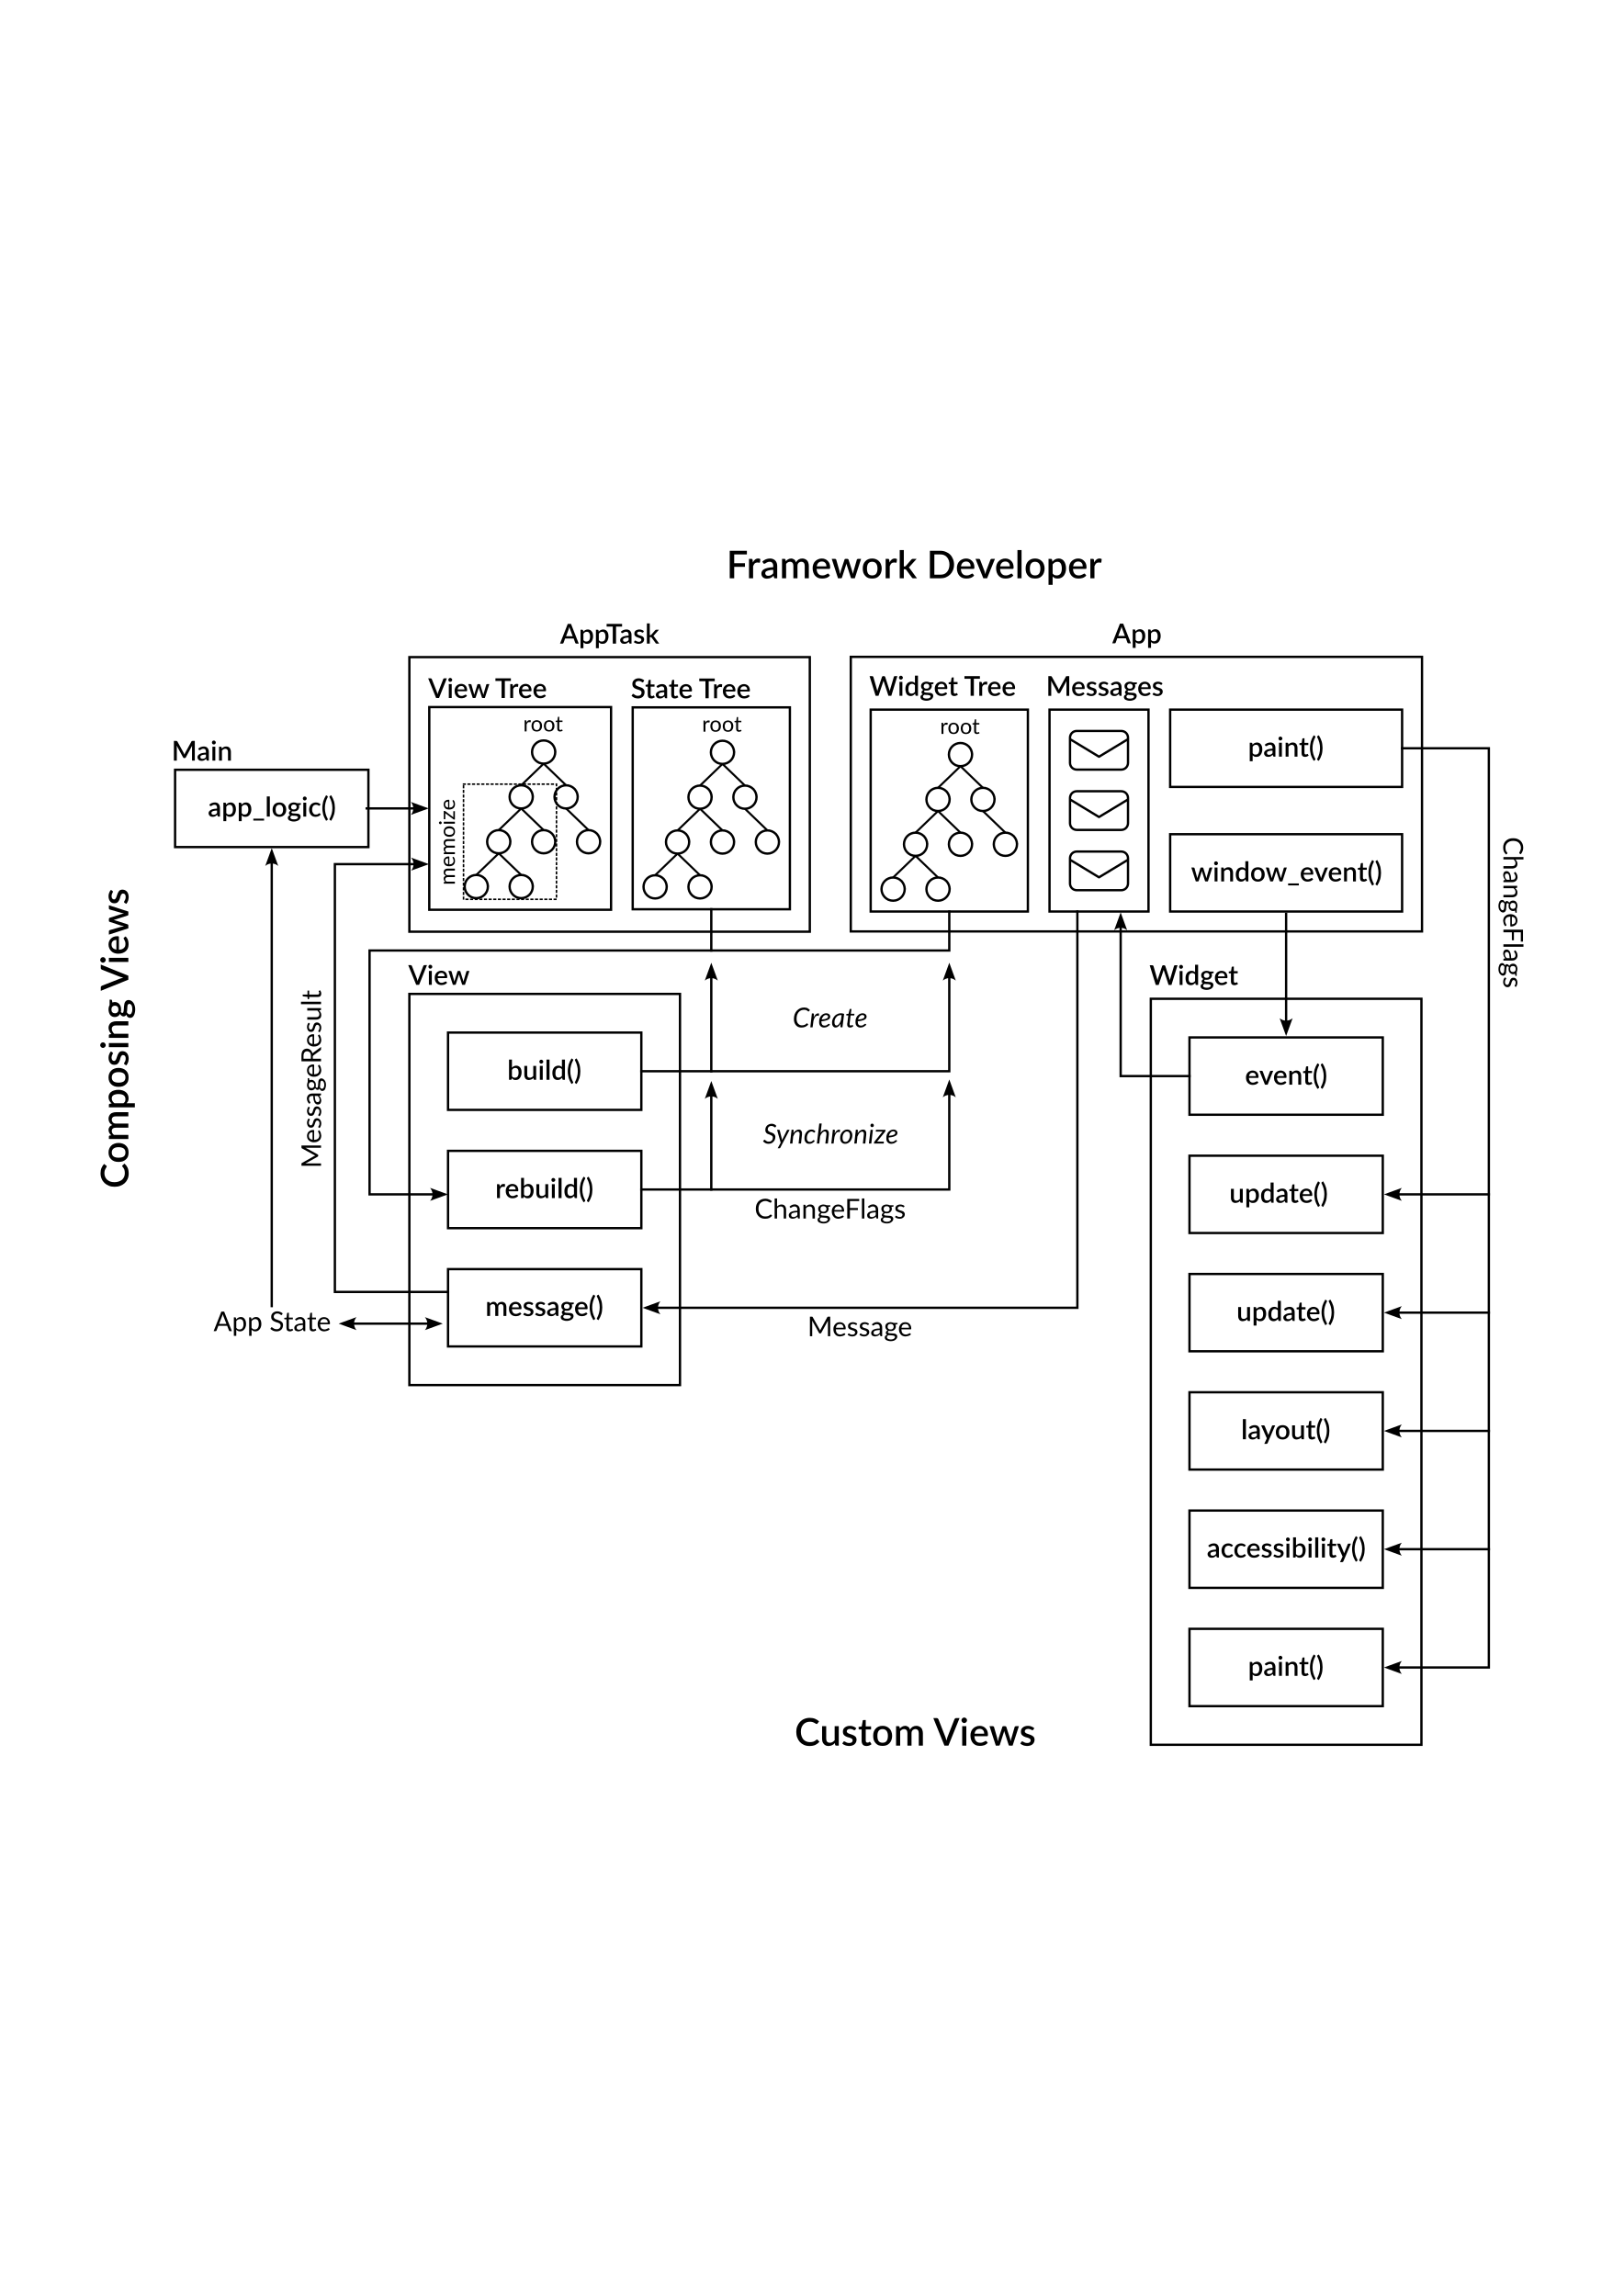
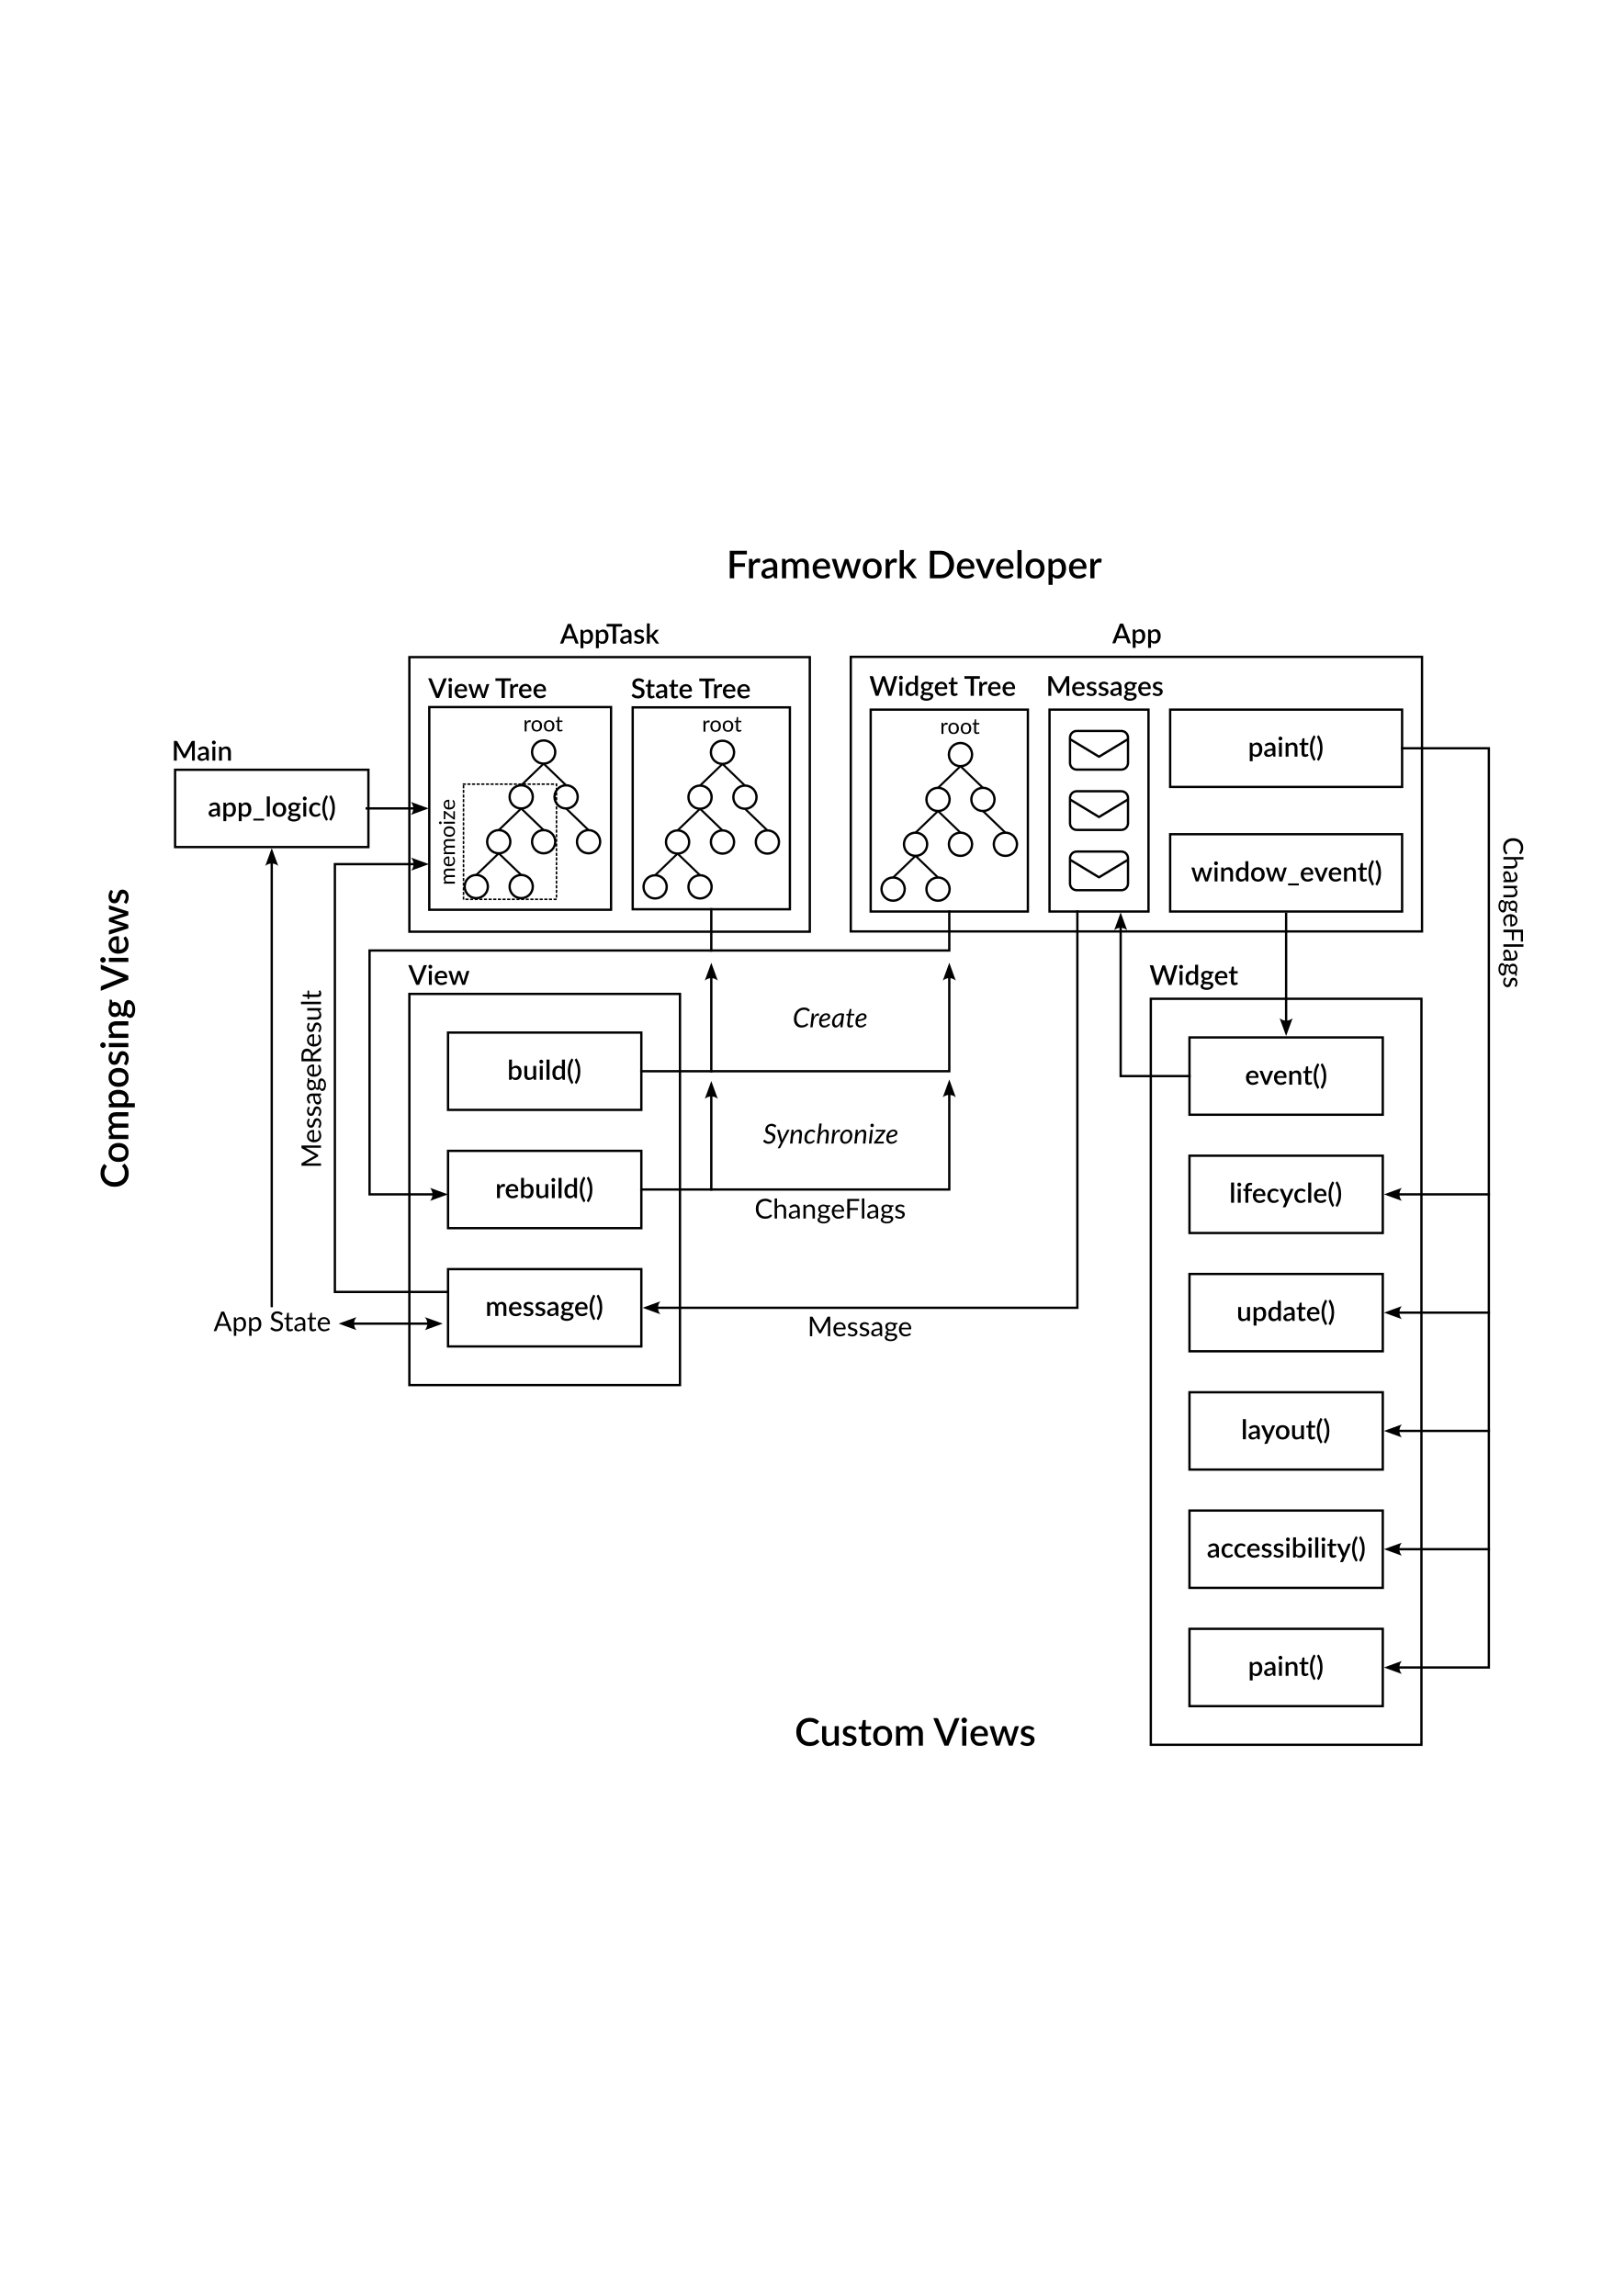
<svg xmlns="http://www.w3.org/2000/svg" style="background-color:white" width="210mm" height="297mm" viewBox="0 0 210 297" version="1.1" id="svg1">
  <defs id="defs1">
    <marker style="overflow:visible" id="marker96" refX="0" refY="0" orient="auto-start-reverse" markerWidth="1" markerHeight="1" viewBox="0 0 1 1" preserveAspectRatio="xMidYMid">
      <path transform="scale(0.7)" d="M -2,-4 9,0 -2,4 c 2,-2.33 2,-5.66 0,-8 z" style="fill:context-stroke;fill-rule:evenodd;stroke:none" id="path96" />
    </marker>
    <marker style="overflow:visible" id="ConcaveTriangle" refX="0" refY="0" orient="auto-start-reverse" markerWidth="1" markerHeight="1" viewBox="0 0 1 1" preserveAspectRatio="xMidYMid">
      <path transform="scale(0.7)" d="M -2,-4 9,0 -2,4 c 2,-2.33 2,-5.66 0,-8 z" style="fill:context-stroke;fill-rule:evenodd;stroke:none" id="path7" />
    </marker>
    <marker style="overflow:visible" id="ConcaveTriangle-4" refX="0" refY="0" orient="auto-start-reverse" markerWidth="1" markerHeight="1" viewBox="0 0 1 1" preserveAspectRatio="xMidYMid">
      <path transform="scale(0.7)" d="M -2,-4 9,0 -2,4 c 2,-2.33 2,-5.66 0,-8 z" style="fill:context-stroke;fill-rule:evenodd;stroke:none" id="path7-6" />
    </marker>
    <marker style="overflow:visible" id="ConcaveTriangle-2" refX="0" refY="0" orient="auto-start-reverse" markerWidth="1" markerHeight="1" viewBox="0 0 1 1" preserveAspectRatio="xMidYMid">
      <path transform="scale(0.7)" d="M -2,-4 9,0 -2,4 c 2,-2.33 2,-5.66 0,-8 z" style="fill:context-stroke;fill-rule:evenodd;stroke:none" id="path7-9" />
    </marker>
    <marker style="overflow:visible" id="ConcaveTriangle-6" refX="0" refY="0" orient="auto-start-reverse" markerWidth="1" markerHeight="1" viewBox="0 0 1 1" preserveAspectRatio="xMidYMid">
      <path transform="scale(0.7)" d="M -2,-4 9,0 -2,4 c 2,-2.33 2,-5.66 0,-8 z" style="fill:context-stroke;fill-rule:evenodd;stroke:none" id="path7-7" />
    </marker>
    <marker style="overflow:visible" id="ConcaveTriangle-9" refX="0" refY="0" orient="auto-start-reverse" markerWidth="1" markerHeight="1" viewBox="0 0 1 1" preserveAspectRatio="xMidYMid">
      <path transform="scale(0.7)" d="M -2,-4 9,0 -2,4 c 2,-2.33 2,-5.66 0,-8 z" style="fill:context-stroke;fill-rule:evenodd;stroke:none" id="path7-60" />
    </marker>
    <marker style="overflow:visible" id="ConcaveTriangle-9-4" refX="0" refY="0" orient="auto-start-reverse" markerWidth="1" markerHeight="1" viewBox="0 0 1 1" preserveAspectRatio="xMidYMid">
      <path transform="scale(0.7)" d="M -2,-4 9,0 -2,4 c 2,-2.33 2,-5.66 0,-8 z" style="fill:context-stroke;fill-rule:evenodd;stroke:none" id="path7-60-5" />
    </marker>
  </defs>
  <g id="layer1">
    <g id="g119" transform="translate(-5.238007,-14.02009)">
      <g id="g112" style="display:inline;opacity:1;mix-blend-mode:normal">
        <text xml:space="preserve" style="font-weight:600;font-size:4.939px;font-family:Lato;-inkscape-font-specification:'Lato Semi-Bold';fill:#000000;stroke:none;stroke-width:0.3;stroke-linecap:square;stroke-dashoffset:2.268" x="99.195" y="88.828" id="text10-0">
          <tspan id="tspan10-9" style="font-size:4.939px;stroke-width:0.3" x="99.195" y="88.828">Framework Developer</tspan>
        </text>
        <g id="g101">
          <g id="g74" transform="translate(-6.102748)">
            <text xml:space="preserve" style="font-style:normal;font-variant:normal;font-weight:600;font-stretch:normal;font-size:3.528px;font-family:Lato;-inkscape-font-specification:'Lato Semi-Bold';fill:#000000;stroke:none;stroke-width:0.2;stroke-linecap:square;stroke-dasharray:none;stroke-dashoffset:0" x="83.77" y="97.276" id="text59">
              <tspan id="tspan59" style="stroke-width:0.2" x="83.77" y="97.276">AppTask</tspan>
            </text>
            <g id="g70" transform="translate(37.49293,-30.51083)">
              <g id="g68" transform="translate(-1.94612,-11.82102)">
                <g id="g65">
                  <g id="g62" transform="translate(1.249929,1.249998)">
                    <circle style="fill:none;stroke:#000000;stroke-width:0.3;stroke-linecap:square;stroke-dasharray:0.794, 0.265;stroke-dashoffset:0" id="path34-3-3" cx="67.987" cy="152.42" r="1.5" />
                    <circle style="fill:none;stroke:#000000;stroke-width:0.3;stroke-linecap:square;stroke-dasharray:0.794, 0.265;stroke-dashoffset:0" id="path34-0-8-3" cx="73.795" cy="164.02" r="1.5" />
                    <circle style="fill:none;stroke:#000000;stroke-width:0.3;stroke-linecap:square;stroke-dasharray:0.794, 0.265;stroke-dashoffset:0" id="path34-2-2-0" cx="70.891" cy="158.22" r="1.5" />
                    <path style="fill:none;fill-rule:evenodd;stroke:#000000;stroke-width:0.265px;stroke-linecap:butt;stroke-linejoin:miter;stroke-opacity:1" d="m 67.987,153.92 -2.904,2.8" id="path37-60-6" />
                    <path style="fill:none;fill-rule:evenodd;stroke:#000000;stroke-width:0.265px;stroke-linecap:butt;stroke-linejoin:miter;stroke-opacity:1" d="m 67.987,153.92 2.904,2.8" id="path38-6-6" />
                    <g id="g44-5-1" transform="translate(-22.58424,85.94888)">
                      <circle style="fill:none;stroke:#000000;stroke-width:0.3;stroke-linecap:square;stroke-dasharray:0.794, 0.265;stroke-dashoffset:0" id="path34-1-1-1" cx="84.762" cy="78.071" r="1.5" />
                      <circle style="fill:none;stroke:#000000;stroke-width:0.3;stroke-linecap:square;stroke-dasharray:0.794, 0.265;stroke-dashoffset:0" id="path34-7-6-7" cx="90.571" cy="78.071" r="1.5" />
                    </g>
                    <circle style="fill:none;stroke:#000000;stroke-width:0.3;stroke-linecap:square;stroke-dasharray:0.794, 0.265;stroke-dashoffset:0" id="path34-73-3-1" cx="59.274" cy="169.82" r="1.5" />
                    <circle style="fill:none;stroke:#000000;stroke-width:0.3;stroke-linecap:square;stroke-dasharray:0.794, 0.265;stroke-dashoffset:0" id="path34-6-8-7" cx="65.083" cy="169.82" r="1.5" />
                    <circle style="fill:none;stroke:#000000;stroke-width:0.3;stroke-linecap:square;stroke-dasharray:0.794, 0.265;stroke-dashoffset:0" id="path34-9-2-1" cx="65.083" cy="158.22" r="1.5" />
                    <path style="fill:none;fill-rule:evenodd;stroke:#000000;stroke-width:0.265px;stroke-linecap:butt;stroke-linejoin:miter;stroke-opacity:1" d="m 65.083,159.72 -2.904,2.8" id="path39-3-6" />
                    <path style="fill:none;fill-rule:evenodd;stroke:#000000;stroke-width:0.265px;stroke-linecap:butt;stroke-linejoin:miter;stroke-opacity:1" d="m 65.083,159.72 2.904,2.8" id="path40-0-8" />
                    <path style="fill:none;fill-rule:evenodd;stroke:#000000;stroke-width:0.265px;stroke-linecap:butt;stroke-linejoin:miter;stroke-opacity:1" d="m 62.178,165.52 -2.904,2.8" id="path41-5-4" />
                    <path style="fill:none;fill-rule:evenodd;stroke:#000000;stroke-width:0.265px;stroke-linecap:butt;stroke-linejoin:miter;stroke-opacity:1" d="m 62.178,165.52 2.904,2.8" id="path42-5-9" />
                    <path style="fill:none;fill-rule:evenodd;stroke:#000000;stroke-width:0.265px;stroke-linecap:butt;stroke-linejoin:miter;stroke-opacity:1" d="m 70.891,159.72 2.904,2.8" id="path43-4-7" />
                    <text xml:space="preserve" style="font-style:normal;font-variant:normal;font-weight:normal;font-stretch:normal;font-size:2.822px;font-family:Lato;-inkscape-font-specification:Lato;fill:#000000;stroke:none;stroke-width:0.3;stroke-linecap:square;stroke-dasharray:0.794, 0.265;stroke-dashoffset:0" x="65.328" y="149.748" id="text43-4-3">
                      <tspan id="tspan43-4-0" style="font-size:2.822px;fill:#000000;stroke:none;stroke-width:0.3" x="65.328" y="149.748">root</tspan>
                    </text>
                  </g>
                  <rect style="fill:none;stroke:#000000;stroke-width:0.3;stroke-linecap:square;stroke-dasharray:none;stroke-dashoffset:0" id="rect64" width="20.33" height="26.116" x="57.624" y="147.854" />
                </g>
                <text xml:space="preserve" style="font-style:normal;font-variant:normal;font-weight:600;font-stretch:normal;font-size:3.528px;font-family:Lato;-inkscape-font-specification:'Lato Semi-Bold';fill:#000000;stroke:none;stroke-width:0.3;stroke-linecap:square;stroke-dasharray:none;stroke-dashoffset:0" x="57.377" y="146.675" id="text66">
                  <tspan id="tspan66" style="stroke-width:0.3" x="57.377" y="146.675">State Tree</tspan>
                </text>
              </g>
              <g id="g67">
                <g id="g64">
                  <g id="g45-4" transform="translate(-46.41038,75.34078)">
                    <circle style="fill:none;stroke:#000000;stroke-width:0.3;stroke-linecap:square;stroke-dasharray:0.794, 0.265;stroke-dashoffset:0" id="path34-3" cx="90.571" cy="66.471" r="1.5" />
                    <circle style="fill:none;stroke:#000000;stroke-width:0.3;stroke-linecap:square;stroke-dasharray:0.794, 0.265;stroke-dashoffset:0" id="path34-0-8" cx="96.38" cy="78.071" r="1.5" />
                    <circle style="fill:none;stroke:#000000;stroke-width:0.3;stroke-linecap:square;stroke-dasharray:0.794, 0.265;stroke-dashoffset:0" id="path34-2-2" cx="93.475" cy="72.271" r="1.5" />
                    <path style="fill:none;fill-rule:evenodd;stroke:#000000;stroke-width:0.265px;stroke-linecap:butt;stroke-linejoin:miter;stroke-opacity:1" d="m 90.571,67.971 -2.904,2.8" id="path37-60" />
                    <path style="fill:none;fill-rule:evenodd;stroke:#000000;stroke-width:0.265px;stroke-linecap:butt;stroke-linejoin:miter;stroke-opacity:1" d="m 90.571,67.971 2.904,2.8" id="path38-6" />
                    <g id="g44-5">
                      <circle style="fill:none;stroke:#000000;stroke-width:0.3;stroke-linecap:square;stroke-dasharray:0.794, 0.265;stroke-dashoffset:0" id="path34-1-1" cx="84.762" cy="78.071" r="1.5" />
                      <circle style="fill:none;stroke:#000000;stroke-width:0.3;stroke-linecap:square;stroke-dasharray:0.794, 0.265;stroke-dashoffset:0" id="path34-7-6" cx="90.571" cy="78.071" r="1.5" />
                    </g>
                    <circle style="fill:none;stroke:#000000;stroke-width:0.3;stroke-linecap:square;stroke-dasharray:0.794, 0.265;stroke-dashoffset:0" id="path34-73-3" cx="81.858" cy="83.871" r="1.5" />
                    <circle style="fill:none;stroke:#000000;stroke-width:0.3;stroke-linecap:square;stroke-dasharray:0.794, 0.265;stroke-dashoffset:0" id="path34-6-8" cx="87.667" cy="83.871" r="1.5" />
                    <circle style="fill:none;stroke:#000000;stroke-width:0.3;stroke-linecap:square;stroke-dasharray:0.794, 0.265;stroke-dashoffset:0" id="path34-9-2" cx="87.667" cy="72.271" r="1.5" />
                    <path style="fill:none;fill-rule:evenodd;stroke:#000000;stroke-width:0.265px;stroke-linecap:butt;stroke-linejoin:miter;stroke-opacity:1" d="m 87.667,73.771 -2.904,2.8" id="path39-3" />
                    <path style="fill:none;fill-rule:evenodd;stroke:#000000;stroke-width:0.265px;stroke-linecap:butt;stroke-linejoin:miter;stroke-opacity:1" d="m 87.667,73.771 2.904,2.8" id="path40-0" />
                    <path style="fill:none;fill-rule:evenodd;stroke:#000000;stroke-width:0.265px;stroke-linecap:butt;stroke-linejoin:miter;stroke-opacity:1" d="m 84.762,79.571 -2.904,2.8" id="path41-5" />
                    <path style="fill:none;fill-rule:evenodd;stroke:#000000;stroke-width:0.265px;stroke-linecap:butt;stroke-linejoin:miter;stroke-opacity:1" d="m 84.762,79.571 2.904,2.8" id="path42-5" />
                    <path style="fill:none;fill-rule:evenodd;stroke:#000000;stroke-width:0.265px;stroke-linecap:butt;stroke-linejoin:miter;stroke-opacity:1" d="m 93.475,73.771 2.904,2.8" id="path43-4" />
                    <text xml:space="preserve" style="font-style:normal;font-variant:normal;font-weight:normal;font-stretch:normal;font-size:2.822px;font-family:Lato;-inkscape-font-specification:Lato;fill:#000000;stroke:none;stroke-width:0.3;stroke-linecap:square;stroke-dasharray:0.794, 0.265;stroke-dashoffset:0" x="87.912" y="63.799" id="text43-4">
                      <tspan id="tspan43-4" style="font-size:2.822px;fill:#000000;stroke:none;stroke-width:0.3" x="87.912" y="63.799">root</tspan>
                    </text>
                    <text xml:space="preserve" style="font-style:normal;font-variant:normal;font-weight:normal;font-stretch:normal;font-size:2.822px;font-family:Lato;-inkscape-font-specification:Lato;fill:#000000;stroke:none;stroke-width:0.3;stroke-linecap:square;stroke-dasharray:0.794, 0.265;stroke-dashoffset:0" x="-83.691" y="79.088" id="text44-0" transform="rotate(-90)">
                      <tspan id="tspan44-4" style="font-size:2.822px;stroke-width:0.3" x="-83.691" y="79.088">memoize</tspan>
                    </text>
                    <rect style="fill:none;stroke:#000000;stroke-width:0.2;stroke-linecap:square;stroke-dasharray:0.2, 0.4;stroke-dashoffset:0" id="rect44-2" width="12.022" height="14.9" x="80.208" y="70.621" />
                  </g>
                  <rect style="fill:none;stroke:#000000;stroke-width:0.3;stroke-linecap:square;stroke-dasharray:none;stroke-dashoffset:0" id="rect63" width="23.509" height="26.216" x="29.369" y="135.996" />
                </g>
                <text xml:space="preserve" style="font-style:normal;font-variant:normal;font-weight:600;font-stretch:normal;font-size:3.528px;font-family:Lato;-inkscape-font-specification:'Lato Semi-Bold';fill:#000000;stroke:none;stroke-width:0.3;stroke-linecap:square;stroke-dasharray:none;stroke-dashoffset:0" x="29.224" y="134.819" id="text67">
                  <tspan id="tspan67" style="stroke-width:0.3" x="29.224" y="134.819">View Tree</tspan>
                </text>
              </g>
            </g>
            <rect style="fill:none;stroke:#000000;stroke-width:0.3;stroke-linecap:square;stroke-dasharray:none;stroke-dashoffset:0" id="rect74" width="51.789" height="35.517" x="64.287" y="99.023" />
          </g>
          <g id="g84" transform="translate(-6.103239,-0.03500304)">
            <g id="g83">
              <text xml:space="preserve" style="font-weight:600;font-size:3.528px;font-family:Lato;-inkscape-font-specification:'Lato Semi-Bold';fill:#000000;stroke:none;stroke-width:0.3;stroke-linecap:square;stroke-dashoffset:2.268" x="155.188" y="97.275" id="text14">
                <tspan id="tspan14" style="stroke-width:0.3" x="155.188" y="97.275">App</tspan>
              </text>
              <rect style="fill:none;stroke:#000000;stroke-width:0.3;stroke-linecap:square;stroke-dasharray:none;stroke-dashoffset:0" id="rect75" width="73.88" height="35.517" x="121.376" y="99.023" />
            </g>
            <g id="g82">
              <g id="g79" transform="translate(15.60034)">
                <g id="g14-8" transform="translate(102.2273,41.75013)">
                  <rect style="fill:none;stroke:#000000;stroke-width:0.3;stroke-linecap:square;stroke-dashoffset:2.268" id="rect1-4" width="30" height="10" x="44.854" y="64.099" />
                  <text xml:space="preserve" style="font-weight:600;font-size:3.528px;font-family:Lato;-inkscape-font-specification:'Lato Semi-Bold';fill:#000000;stroke:none;stroke-width:0.3;stroke-linecap:square;stroke-dashoffset:2.268" x="54.914" y="70.178" id="text1-9">
                    <tspan id="tspan1-8" style="font-size:3.528px;fill:#000000;stroke:none;stroke-width:0.3" x="54.914" y="70.178">paint()</tspan>
                  </text>
                </g>
                <g id="g14-6" transform="translate(102.2273,57.86613)">
                  <rect style="fill:none;stroke:#000000;stroke-width:0.3;stroke-linecap:square;stroke-dashoffset:2.268" id="rect1-6" width="30" height="10" x="44.854" y="64.099" />
                  <text xml:space="preserve" style="font-weight:600;font-size:3.528px;font-family:Lato;-inkscape-font-specification:'Lato Semi-Bold';fill:#000000;stroke:none;stroke-width:0.3;stroke-linecap:square;stroke-dashoffset:2.268" x="47.545" y="70.207" id="text1-6">
                    <tspan id="tspan1-5" style="font-size:3.528px;fill:#000000;stroke:none;stroke-width:0.3" x="47.545" y="70.207">window_event()</tspan>
                  </text>
                </g>
              </g>
              <g id="g69" transform="translate(64.79909,-80.83203)">
                <g id="g65-6" transform="translate(1.528212,38.82737)">
                  <g id="g62-1" transform="translate(1.249929,1.249998)">
                    <circle style="fill:none;stroke:#000000;stroke-width:0.3;stroke-linecap:square;stroke-dasharray:0.794, 0.265;stroke-dashoffset:0" id="path34-3-3-7" cx="67.987" cy="152.42" r="1.5" />
                    <circle style="fill:none;stroke:#000000;stroke-width:0.3;stroke-linecap:square;stroke-dasharray:0.794, 0.265;stroke-dashoffset:0" id="path34-0-8-3-5" cx="73.795" cy="164.02" r="1.5" />
                    <circle style="fill:none;stroke:#000000;stroke-width:0.3;stroke-linecap:square;stroke-dasharray:0.794, 0.265;stroke-dashoffset:0" id="path34-2-2-0-1" cx="70.891" cy="158.22" r="1.5" />
                    <path style="fill:none;fill-rule:evenodd;stroke:#000000;stroke-width:0.265px;stroke-linecap:butt;stroke-linejoin:miter;stroke-opacity:1" d="m 67.987,153.92 -2.904,2.8" id="path37-60-6-6" />
                    <path style="fill:none;fill-rule:evenodd;stroke:#000000;stroke-width:0.265px;stroke-linecap:butt;stroke-linejoin:miter;stroke-opacity:1" d="m 67.987,153.92 2.904,2.8" id="path38-6-6-8" />
                    <g id="g44-5-1-4" transform="translate(-22.58424,85.94888)">
                      <circle style="fill:none;stroke:#000000;stroke-width:0.3;stroke-linecap:square;stroke-dasharray:0.794, 0.265;stroke-dashoffset:0" id="path34-1-1-1-0" cx="84.762" cy="78.071" r="1.5" />
                      <circle style="fill:none;stroke:#000000;stroke-width:0.3;stroke-linecap:square;stroke-dasharray:0.794, 0.265;stroke-dashoffset:0" id="path34-7-6-7-8" cx="90.571" cy="78.071" r="1.5" />
                    </g>
                    <circle style="fill:none;stroke:#000000;stroke-width:0.3;stroke-linecap:square;stroke-dasharray:0.794, 0.265;stroke-dashoffset:0" id="path34-73-3-1-5" cx="59.274" cy="169.82" r="1.5" />
                    <circle style="fill:none;stroke:#000000;stroke-width:0.3;stroke-linecap:square;stroke-dasharray:0.794, 0.265;stroke-dashoffset:0" id="path34-6-8-7-8" cx="65.083" cy="169.82" r="1.5" />
                    <circle style="fill:none;stroke:#000000;stroke-width:0.3;stroke-linecap:square;stroke-dasharray:0.794, 0.265;stroke-dashoffset:0" id="path34-9-2-1-2" cx="65.083" cy="158.22" r="1.5" />
                    <path style="fill:none;fill-rule:evenodd;stroke:#000000;stroke-width:0.265px;stroke-linecap:butt;stroke-linejoin:miter;stroke-opacity:1" d="m 65.083,159.72 -2.904,2.8" id="path39-3-6-6" />
                    <path style="fill:none;fill-rule:evenodd;stroke:#000000;stroke-width:0.265px;stroke-linecap:butt;stroke-linejoin:miter;stroke-opacity:1" d="m 65.083,159.72 2.904,2.8" id="path40-0-8-5" />
                    <path style="fill:none;fill-rule:evenodd;stroke:#000000;stroke-width:0.265px;stroke-linecap:butt;stroke-linejoin:miter;stroke-opacity:1" d="m 62.178,165.52 -2.904,2.8" id="path41-5-4-5" />
                    <path style="fill:none;fill-rule:evenodd;stroke:#000000;stroke-width:0.265px;stroke-linecap:butt;stroke-linejoin:miter;stroke-opacity:1" d="m 62.178,165.52 2.904,2.8" id="path42-5-9-8" />
                    <path style="fill:none;fill-rule:evenodd;stroke:#000000;stroke-width:0.265px;stroke-linecap:butt;stroke-linejoin:miter;stroke-opacity:1" d="m 70.891,159.72 2.904,2.8" id="path43-4-7-0" />
                    <text xml:space="preserve" style="font-style:normal;font-variant:normal;font-weight:normal;font-stretch:normal;font-size:2.822px;font-family:Lato;-inkscape-font-specification:Lato;fill:#000000;stroke:none;stroke-width:0.3;stroke-linecap:square;stroke-dasharray:0.794, 0.265;stroke-dashoffset:0" x="65.328" y="149.748" id="text43-4-3-5">
                      <tspan id="tspan43-4-0-1" style="font-size:2.822px;fill:#000000;stroke:none;stroke-width:0.3" x="65.328" y="149.748">root</tspan>
                    </text>
                  </g>
                  <rect style="fill:none;stroke:#000000;stroke-width:0.3;stroke-linecap:square;stroke-dasharray:none;stroke-dashoffset:0" id="rect64-9" width="20.33" height="26.116" x="57.624" y="147.854" />
                </g>
                <text xml:space="preserve" style="font-style:normal;font-variant:normal;font-weight:600;font-stretch:normal;font-size:3.528px;font-family:Lato;-inkscape-font-specification:'Lato Semi-Bold';fill:#000000;stroke:none;stroke-width:0.3;stroke-linecap:square;stroke-dasharray:none;stroke-dashoffset:0" x="58.962" y="184.891" id="text65">
                  <tspan id="tspan65" style="fill:#000000;stroke:none;stroke-width:0.3" x="58.962" y="184.891">Widget Tree</tspan>
                </text>
              </g>
              <g id="g81">
                <g id="g80" transform="translate(2.499996)">
                  <g id="g78" transform="translate(46.27493,65.84763)">
                    <path id="path77" style="fill:none;stroke:#000000;stroke-width:0.3;stroke-linecap:round;stroke-linejoin:round;stroke-dasharray:none;stroke-dashoffset:0" d="m 108.344,43.888 -3.638,2.204 -3.638,-2.204 m 0.756,-1.128 h 5.763 c 0.481,0 0.869,0.387 0.869,0.869 v 3.263 c 0,0.481 -0.387,0.869 -0.869,0.869 h -5.763 c -0.481,0 -0.869,-0.387 -0.869,-0.869 v -3.263 c 0,-0.481 0.387,-0.869 0.869,-0.869 z" />
                    <path id="path77-8" style="fill:none;stroke:#000000;stroke-width:0.3;stroke-linecap:round;stroke-linejoin:round;stroke-dasharray:none;stroke-dashoffset:0" d="m 108.344,51.688 -3.638,2.204 -3.638,-2.204 m 0.756,-1.128 h 5.763 c 0.481,0 0.869,0.387 0.869,0.869 v 3.263 c 0,0.481 -0.387,0.869 -0.869,0.869 h -5.763 c -0.481,0 -0.869,-0.387 -0.869,-0.869 v -3.263 c 0,-0.481 0.387,-0.869 0.869,-0.869 z" />
                    <path id="path77-7" style="fill:none;stroke:#000000;stroke-width:0.3;stroke-linecap:round;stroke-linejoin:round;stroke-dasharray:none;stroke-dashoffset:0" d="m 108.344,59.488 -3.638,2.204 -3.638,-2.204 m 0.756,-1.128 h 5.763 c 0.481,0 0.869,0.387 0.869,0.869 v 3.263 c 0,0.481 -0.387,0.869 -0.869,0.869 h -5.763 c -0.481,0 -0.869,-0.387 -0.869,-0.869 v -3.263 c 0,-0.481 0.387,-0.869 0.869,-0.869 z" />
                  </g>
                  <rect style="fill:none;stroke:#000000;stroke-width:0.3;stroke-linecap:square;stroke-linejoin:miter;stroke-dasharray:none;stroke-dashoffset:0" id="rect78" width="12.8" height="26.116" x="144.581" y="105.849" ry="0" />
                </g>
                <text xml:space="preserve" style="font-style:normal;font-variant:normal;font-weight:600;font-stretch:normal;font-size:3.528px;font-family:Lato;-inkscape-font-specification:'Lato Semi-Bold';fill:#000000;stroke:none;stroke-width:0.3;stroke-linecap:square;stroke-linejoin:miter;stroke-dasharray:none;stroke-dashoffset:0" x="146.63" y="104.059" id="text80">
                  <tspan id="tspan80" style="fill:#000000;stroke:none;stroke-width:0.3" x="146.63" y="104.059">Messages</tspan>
                </text>
              </g>
            </g>
          </g>
        </g>
      </g>
      <g id="g115" style="opacity:1">
        <g id="g114">
          <g id="g61" transform="translate(53.42065,22.90413)">
            <text xml:space="preserve" style="font-weight:600;font-size:3.528px;font-family:Lato;-inkscape-font-specification:'Lato Semi-Bold';fill:#000000;stroke:none;stroke-width:0.3;stroke-linecap:square;stroke-dashoffset:2.268" x="100.467" y="118.523" id="text13">
              <tspan id="tspan13" style="stroke-width:0.3" x="100.467" y="118.523">Widget</tspan>
            </text>
            <g id="g60">
              <g id="g59">
                <g id="g56" transform="translate(28.77812,-6.599446)">
                  <rect style="fill:none;stroke:#000000;stroke-width:0.3;stroke-linecap:square;stroke-dashoffset:2.268" id="rect1-3-0-3" width="25" height="10" x="76.879" y="131.912" />
                  <text xml:space="preserve" style="font-style:normal;font-variant:normal;font-weight:600;font-stretch:normal;font-size:3.528px;font-family:Lato;-inkscape-font-specification:'Lato Semi-Bold';fill:#000000;stroke:none;stroke-width:0.2;stroke-linecap:square;stroke-dasharray:none;stroke-dashoffset:0" x="84.061" y="138.02" id="text46">
                    <tspan id="tspan46" style="font-style:normal;font-variant:normal;font-weight:600;font-stretch:normal;font-size:3.528px;font-family:Lato;-inkscape-font-specification:'Lato Semi-Bold';fill:#000000;stroke:none;stroke-width:0.2" x="84.061" y="138.02">event()</tspan>
                  </text>
                </g>
                <g id="g57" transform="translate(16.3427,6.802632)">
                  <rect style="fill:none;stroke:#000000;stroke-width:0.3;stroke-linecap:square;stroke-dashoffset:2.268" id="rect1-3-0-3-9" width="25" height="10" x="89.315" y="149.11" />
                  <text xml:space="preserve" style="font-style:normal;font-variant:normal;font-weight:600;font-stretch:normal;font-size:3.528px;font-family:Lato;-inkscape-font-specification:'Lato Semi-Bold';fill:#000000;stroke:none;stroke-width:0.2;stroke-linecap:square;stroke-dasharray:none;stroke-dashoffset:0" x="95.395" y="155.189" id="text47">
                    <tspan id="tspan47" style="font-style:normal;font-variant:normal;font-weight:600;font-stretch:normal;font-size:3.528px;font-family:Lato;-inkscape-font-specification:'Lato Semi-Bold';stroke-width:0.2" x="95.395" y="155.189">update()</tspan>
                  </text>
                </g>
                <g id="g55" transform="translate(24.01562,61.69847)">
                  <rect style="fill:none;stroke:#000000;stroke-width:0.3;stroke-linecap:square;stroke-dashoffset:2.268" id="rect1-3-0-6" width="25" height="10" x="81.642" y="140.115" />
                  <text xml:space="preserve" style="font-style:normal;font-variant:normal;font-weight:600;font-stretch:normal;font-size:3.528px;font-family:Lato;-inkscape-font-specification:'Lato Semi-Bold';fill:#000000;stroke:none;stroke-width:0.2;stroke-linecap:square;stroke-dasharray:none;stroke-dashoffset:0" x="89.202" y="146.193" id="text48">
                    <tspan id="tspan48" style="font-style:normal;font-variant:normal;font-weight:600;font-stretch:normal;font-size:3.528px;font-family:Lato;-inkscape-font-specification:'Lato Semi-Bold';stroke-width:0.2" x="89.202" y="146.193">paint()</tspan>
                  </text>
                </g>
                <g id="g51" transform="translate(29.83646,24.31097)">
                  <rect style="fill:none;stroke:#000000;stroke-width:0.3;stroke-linecap:square;stroke-dashoffset:2.268" id="rect1-3-0-8" width="25" height="10" x="75.821" y="116.302" />
                  <text xml:space="preserve" style="font-style:normal;font-variant:normal;font-weight:600;font-stretch:normal;font-size:3.528px;font-family:Lato;-inkscape-font-specification:'Lato Semi-Bold';fill:#000000;stroke:none;stroke-width:0.2;stroke-linecap:square;stroke-dasharray:none;stroke-dashoffset:0" x="80.965" y="122.381" id="text49">
-                     <tspan id="tspan49" style="font-style:normal;font-variant:normal;font-weight:600;font-stretch:normal;font-size:3.528px;font-family:Lato;-inkscape-font-specification:'Lato Semi-Bold';stroke-width:0.2" x="80.965" y="122.381">update()</tspan>
+                     <tspan id="tspan49" style="font-style:normal;font-variant:normal;font-weight:600;font-stretch:normal;font-size:3.528px;font-family:Lato;-inkscape-font-specification:'Lato Semi-Bold';stroke-width:0.2" x="80.965" y="122.381">lifecycle()</tspan>
                  </text>
                </g>
                <g id="g52" transform="translate(-4.030214,35.3318)">
                  <rect style="fill:none;stroke:#000000;stroke-width:0.3;stroke-linecap:square;stroke-dashoffset:2.268" id="rect1-3-0-2" width="25" height="10" x="109.688" y="135.881" />
                  <text xml:space="preserve" style="font-style:normal;font-variant:normal;font-weight:600;font-stretch:normal;font-size:3.528px;font-family:Lato;-inkscape-font-specification:'Lato Semi-Bold';fill:#000000;stroke:none;stroke-width:0.2;stroke-linecap:square;stroke-dasharray:none;stroke-dashoffset:0" x="116.359" y="141.96" id="text50">
                    <tspan id="tspan50" style="font-style:normal;font-variant:normal;font-weight:600;font-stretch:normal;font-size:3.528px;font-family:Lato;-inkscape-font-specification:'Lato Semi-Bold';stroke-width:0.2" x="116.359" y="141.96">layout()</tspan>
                  </text>
                </g>
                <g id="g53" transform="translate(-17.69869,26.37915)">
                  <rect style="fill:none;stroke:#000000;stroke-width:0.3;stroke-linecap:square;stroke-dashoffset:2.268" id="rect1-3-0" width="25" height="10" x="123.356" y="160.134" />
                  <text xml:space="preserve" style="font-style:normal;font-variant:normal;font-weight:600;font-stretch:normal;font-size:3.528px;font-family:Lato;-inkscape-font-specification:'Lato Semi-Bold';fill:#000000;stroke:none;stroke-width:0.2;stroke-linecap:square;stroke-dasharray:none;stroke-dashoffset:0" x="125.6" y="166.213" id="text51">
                    <tspan id="tspan51" style="font-style:normal;font-variant:normal;font-weight:600;font-stretch:normal;font-size:3.528px;font-family:Lato;-inkscape-font-specification:'Lato Semi-Bold';stroke-width:0.2" x="125.6" y="166.213">accessibility()</tspan>
                  </text>
                </g>
              </g>
              <rect style="fill:none;stroke:#000000;stroke-width:0.3;stroke-linecap:square;stroke-dasharray:none;stroke-dashoffset:0" id="rect59" width="35" height="96.5" x="100.657" y="120.313" />
            </g>
          </g>
          <g id="g110">
            <text xml:space="preserve" style="font-style:normal;font-variant:normal;font-weight:normal;font-stretch:normal;font-size:3.528px;font-family:Lato;-inkscape-font-specification:Lato;fill:#000000;stroke:none;stroke-width:0.3;stroke-linecap:square;stroke-dashoffset:2.268" x="122.277" y="-199.676" id="text8-5" transform="rotate(90)">
              <tspan id="tspan8-0" style="font-style:normal;font-variant:normal;font-weight:normal;font-stretch:normal;font-family:Lato;-inkscape-font-specification:Lato;stroke-width:0.3" x="122.277" y="-199.676">ChangeFlags</tspan>
            </text>
            <g id="g105">
              <path style="fill:none;fill-rule:evenodd;stroke:#000000;stroke-width:0.3;stroke-linecap:butt;stroke-linejoin:miter;stroke-dasharray:none;stroke-opacity:1;marker-end:url(#ConcaveTriangle-6)" d="m 171.578,132.08 v 14.069" id="path84" />
              <path style="fill:none;stroke:#000000;stroke-width:0.3;stroke-linecap:square;stroke-linejoin:miter;stroke-dasharray:none;stroke-dashoffset:0;marker-end:url(#ConcaveTriangle-2)" d="m 159.078,153.217 h -8.9 v -19.284" id="path97" />
              <g id="g104">
                <path style="fill:none;stroke:#000000;stroke-width:0.3;stroke-linecap:square;stroke-linejoin:miter;stroke-dasharray:none;stroke-dashoffset:0;marker-end:url(#ConcaveTriangle)" d="m 186.578,110.814 h 11.219 v 118.903 h -11.675" id="path85" />
                <path style="fill:none;stroke:#000000;stroke-width:0.3;stroke-linecap:square;stroke-linejoin:miter;stroke-dasharray:none;stroke-dashoffset:0;marker-end:url(#ConcaveTriangle)" d="M 197.797,214.417 H 186.122" id="path90" />
                <path style="fill:none;stroke:#000000;stroke-width:0.3;stroke-linecap:square;stroke-linejoin:miter;stroke-dasharray:none;stroke-dashoffset:0;marker-end:url(#ConcaveTriangle-4)" d="M 197.797,199.117 H 186.122" id="path90-1" />
                <path style="fill:none;stroke:#000000;stroke-width:0.3;stroke-linecap:square;stroke-linejoin:miter;stroke-dasharray:none;stroke-dashoffset:0;marker-end:url(#ConcaveTriangle-2)" d="M 197.797,183.817 H 186.122" id="path90-2" />
                <path style="fill:none;stroke:#000000;stroke-width:0.3;stroke-linecap:square;stroke-linejoin:miter;stroke-dasharray:none;stroke-dashoffset:0;marker-end:url(#ConcaveTriangle-6)" d="M 197.797,168.517 H 186.122" id="path90-29" />
              </g>
            </g>
          </g>
        </g>
        <g id="g113">
          <g id="g20" transform="translate(-44.91609,111.3351)">
            <text xml:space="preserve" style="font-weight:600;font-size:3.528px;font-family:Lato;-inkscape-font-specification:'Lato Semi-Bold';fill:#000000;stroke:none;stroke-width:0.3;stroke-linecap:square;stroke-dashoffset:2.268" x="102.955" y="30.077" id="text12">
              <tspan id="tspan12" style="stroke-width:0.3" x="102.955" y="30.077">View</tspan>
            </text>
            <g id="g19">
              <g id="g17" transform="translate(3.771561)">
                <text xml:space="preserve" style="font-weight:600;font-size:3.528px;font-family:Lato;-inkscape-font-specification:'Lato Semi-Bold';fill:#000000;stroke:none;stroke-width:0.3;stroke-linecap:square;stroke-dashoffset:2.268" x="111.986" y="42.362" id="text2">
                  <tspan id="tspan2" style="stroke-width:0.3" x="111.986" y="42.362">build()</tspan>
                </text>
                <rect style="fill:none;stroke:#000000;stroke-width:0.3;stroke-linecap:square;stroke-dashoffset:2.268" id="rect1-3" width="25" height="10" x="104.328" y="36.254" />
              </g>
              <g id="g16" transform="translate(1.587517,0.3392799)">
                <text xml:space="preserve" style="font-weight:600;font-size:3.528px;font-family:Lato;-inkscape-font-specification:'Lato Semi-Bold';fill:#000000;stroke:none;stroke-width:0.3;stroke-linecap:square;stroke-dashoffset:2.268" x="112.613" y="57.322" id="text3">
                  <tspan id="tspan3" style="stroke-width:0.3" x="112.613" y="57.322">rebuild()</tspan>
                </text>
                <rect style="fill:none;stroke:#000000;stroke-width:0.3;stroke-linecap:square;stroke-dashoffset:2.268" id="rect1-3-1" width="25" height="10" x="106.513" y="51.215" />
              </g>
              <g id="g18" transform="translate(0,-1.558634)">
                <text xml:space="preserve" style="font-weight:600;font-size:3.528px;font-family:Lato;-inkscape-font-specification:'Lato Semi-Bold';fill:#000000;stroke:none;stroke-width:0.3;stroke-linecap:square;stroke-dashoffset:2.268" x="112.926" y="74.47" id="text4">
                  <tspan id="tspan4" style="stroke-width:0.3" x="112.926" y="74.47">message()</tspan>
                </text>
                <rect style="fill:none;stroke:#000000;stroke-width:0.3;stroke-linecap:square;stroke-dashoffset:2.268" id="rect1-3-8" width="25" height="10" x="108.1" y="68.412" />
              </g>
            </g>
            <rect style="fill:none;stroke:#000000;stroke-width:0.3;stroke-linecap:square;stroke-dashoffset:2.268" id="rect18" width="35" height="50.6" x="103.1" y="31.254" />
          </g>
          <g id="g111">
            <g id="g109">
              <text xml:space="preserve" style="font-style:normal;font-variant:normal;font-weight:normal;font-stretch:normal;font-size:3.528px;font-family:Lato;-inkscape-font-specification:Lato;fill:#000000;stroke:none;stroke-width:0.3;stroke-linecap:square;stroke-dashoffset:2.268" x="102.82" y="171.637" id="text8">
                <tspan id="tspan8" style="font-style:normal;font-variant:normal;font-weight:normal;font-stretch:normal;font-family:Lato;-inkscape-font-specification:Lato;stroke-width:0.3" x="102.82" y="171.637">ChangeFlags</tspan>
              </text>
              <text xml:space="preserve" style="font-style:normal;font-variant:normal;font-weight:normal;font-stretch:normal;font-size:3.528px;font-family:Lato;-inkscape-font-specification:Lato;fill:#000000;stroke:none;stroke-width:0.3;stroke-linecap:square;stroke-dashoffset:2.268" x="109.662" y="186.867" id="text8-1">
                <tspan id="tspan8-8" style="font-style:normal;font-variant:normal;font-weight:normal;font-stretch:normal;font-family:Lato;-inkscape-font-specification:Lato;stroke-width:0.3" x="109.662" y="186.867">Message</tspan>
              </text>
              <text xml:space="preserve" style="font-style:normal;font-variant:normal;font-weight:normal;font-stretch:normal;font-size:3.528px;font-family:Lato;-inkscape-font-specification:Lato;fill:#000000;stroke:none;stroke-width:0.3;stroke-linecap:square;stroke-dashoffset:2.268" x="-165.144" y="46.755" id="text9" transform="rotate(-90)">
                <tspan id="tspan9" style="font-style:normal;font-variant:normal;font-weight:normal;font-stretch:normal;font-family:Lato;-inkscape-font-specification:Lato;stroke-width:0.3" x="-165.144" y="46.755">MessageResult</tspan>
              </text>
              <text xml:space="preserve" style="font-style:italic;font-variant:normal;font-weight:normal;font-stretch:normal;font-size:3.528px;font-family:Lato;-inkscape-font-specification:'Lato Italic';fill:#000000;stroke:none;stroke-width:0.3;stroke-linecap:square;stroke-linejoin:miter;stroke-dasharray:none;stroke-dashoffset:0" x="103.91" y="161.943" id="text97">
                <tspan id="tspan97" style="font-style:italic;font-variant:normal;font-weight:normal;font-stretch:normal;font-family:Lato;-inkscape-font-specification:'Lato Italic';fill:#000000;stroke:none;stroke-width:0.3" x="103.91" y="161.943">Synchronize</tspan>
              </text>
              <text xml:space="preserve" style="font-style:italic;font-variant:normal;font-weight:normal;font-stretch:normal;font-size:3.528px;font-family:Lato;-inkscape-font-specification:'Lato Italic';fill:#000000;stroke:none;stroke-width:0.3;stroke-linecap:square;stroke-linejoin:miter;stroke-dasharray:none;stroke-dashoffset:0" x="107.748" y="146.91" id="text97-6">
                <tspan id="tspan97-0" style="font-style:italic;font-variant:normal;font-weight:normal;font-stretch:normal;font-family:Lato;-inkscape-font-specification:'Lato Italic';fill:#000000;stroke:none;stroke-width:0.3" x="107.748" y="146.91">Create</tspan>
              </text>
            </g>
            <g id="g108">
              <g id="g117">
                <path style="fill:none;stroke:#000000;stroke-width:0.3;stroke-linecap:square;stroke-linejoin:miter;stroke-dasharray:none;stroke-dashoffset:0" d="m 97.233,131.638 v 5.335" id="path92" />
                <path style="fill:none;stroke:#000000;stroke-width:0.3;stroke-linecap:square;stroke-linejoin:miter;stroke-dasharray:none;stroke-dashoffset:0;marker-end:url(#ConcaveTriangle)" d="m 128.013,131.93 v 5.043 H 53.034 v 31.544 h 8.248" id="path91" />
              </g>
              <g id="g106">
                <path style="fill:none;stroke:#000000;stroke-width:0.3;stroke-linecap:square;stroke-linejoin:miter;stroke-dasharray:none;stroke-dashoffset:0;marker-end:url(#marker96)" d="M 88.184,152.589 H 128.013 V 140.443" id="path93" />
                <path style="fill:none;stroke:#000000;stroke-width:0.3;stroke-linecap:square;stroke-linejoin:miter;stroke-dasharray:none;stroke-dashoffset:0;marker-end:url(#ConcaveTriangle)" d="m 97.233,152.589 2e-6,-12.146" id="path94" />
              </g>
              <g id="g107">
                <path style="fill:none;stroke:#000000;stroke-width:0.3;stroke-linecap:square;stroke-linejoin:miter;stroke-dasharray:none;stroke-dashoffset:0;marker-end:url(#ConcaveTriangle-9)" d="M 97.233,167.889 V 155.743" id="path94-0" />
                <path style="display:inline;fill:none;stroke:#000000;stroke-width:0.3;stroke-linecap:square;stroke-linejoin:miter;stroke-dasharray:none;stroke-dashoffset:0;marker-end:url(#ConcaveTriangle)" d="M 88.184,167.889 H 128.013 V 155.547" id="path95" />
              </g>
              <path style="fill:none;stroke:#000000;stroke-width:0.3;stroke-linecap:square;stroke-linejoin:miter;stroke-dasharray:none;stroke-dashoffset:0;marker-end:url(#marker96)" d="M 144.578,131.93 V 183.189 H 90.234" id="path98" />
              <path style="fill:none;stroke:#000000;stroke-width:0.3;stroke-linecap:square;stroke-linejoin:miter;stroke-dasharray:none;stroke-dashoffset:0;marker-start:url(#ConcaveTriangle-4);marker-end:url(#ConcaveTriangle)" d="m 50.926,185.239 h 9.683" id="path99" />
              <path style="fill:none;stroke:#000000;stroke-width:0.3;stroke-linecap:square;stroke-linejoin:miter;stroke-dasharray:none;stroke-dashoffset:0;marker-end:url(#ConcaveTriangle)" d="M 63.184,181.139 H 48.549 V 125.801 H 58.828" id="path100" />
            </g>
          </g>
        </g>
        <text xml:space="preserve" style="font-weight:600;font-size:4.939px;font-family:Lato;-inkscape-font-specification:'Lato Semi-Bold';fill:#000000;stroke:none;stroke-width:0.3;stroke-linecap:square;stroke-dashoffset:2.268" x="108.019" y="239.828" id="text10-9">
          <tspan id="tspan10-7" style="font-size:4.939px;stroke-width:0.3" x="108.019" y="239.828">Custom Views</tspan>
        </text>
      </g>
      <g id="g118" style="opacity:1">
        <g id="g116" style="display:inline">
          <g id="g103">
            <g id="g46" transform="translate(-20.26707,62.25434)">
              <g id="g14" transform="translate(3.297432,-12.76043)">
                <rect style="fill:none;stroke:#000000;stroke-width:0.3;stroke-linecap:square;stroke-dashoffset:2.268" id="rect1" width="25" height="10" x="44.854" y="64.099" />
                <text xml:space="preserve" style="font-weight:600;font-size:3.528px;font-family:Lato;-inkscape-font-specification:'Lato Semi-Bold';fill:#000000;stroke:none;stroke-width:0.3;stroke-linecap:square;stroke-dashoffset:2.268" x="49.088" y="70.157" id="text1">
                  <tspan id="tspan1" style="font-size:3.528px;fill:#000000;stroke:none;stroke-width:0.3" x="49.088" y="70.157">app_logic()</tspan>
                </text>
              </g>
              <text xml:space="preserve" style="font-weight:600;font-size:3.528px;font-family:Lato;-inkscape-font-specification:'Lato Semi-Bold';fill:#000000;stroke:none;stroke-width:0.3;stroke-linecap:square;stroke-dashoffset:2.268" x="47.699" y="50.16" id="text11">
                <tspan id="tspan11" style="stroke-width:0.3" x="47.699" y="50.16">Main</tspan>
              </text>
            </g>
            <text xml:space="preserve" style="font-style:normal;font-variant:normal;font-weight:normal;font-stretch:normal;font-size:3.528px;font-family:Lato;-inkscape-font-specification:Lato;fill:#000000;stroke:none;stroke-width:0.3;stroke-linecap:square;stroke-dasharray:0.794, 0.265;stroke-dashoffset:0" x="32.853" y="186.214" id="text25">
              <tspan id="tspan25" style="fill:#000000;stroke:none;stroke-width:0.3" x="32.853" y="186.214">App State</tspan>
            </text>
          </g>
          <path style="fill:none;stroke:#000000;stroke-width:0.3;stroke-linecap:square;stroke-linejoin:miter;stroke-dasharray:none;stroke-dashoffset:0;marker-end:url(#ConcaveTriangle-9-4)" d="m 40.384,182.969 3e-6,-57.355" id="path94-0-1" />
          <path style="fill:none;stroke:#000000;stroke-width:0.3;stroke-linecap:square;stroke-linejoin:miter;stroke-dasharray:none;stroke-dashoffset:0;marker-end:url(#marker96)" d="m 52.665,118.593 h 6.127" id="path101" />
        </g>
        <text xml:space="preserve" style="font-weight:600;font-size:4.939px;font-family:Lato;-inkscape-font-specification:'Lato Semi-Bold';fill:#000000;stroke:none;stroke-width:0.3;stroke-linecap:square;stroke-dashoffset:2.268" x="-167.74" y="21.837" id="text10" transform="rotate(-90)">
          <tspan id="tspan10" style="font-size:4.939px;stroke-width:0.3" x="-167.74" y="21.837">Composing Views</tspan>
        </text>
      </g>
    </g>
  </g>
</svg>
